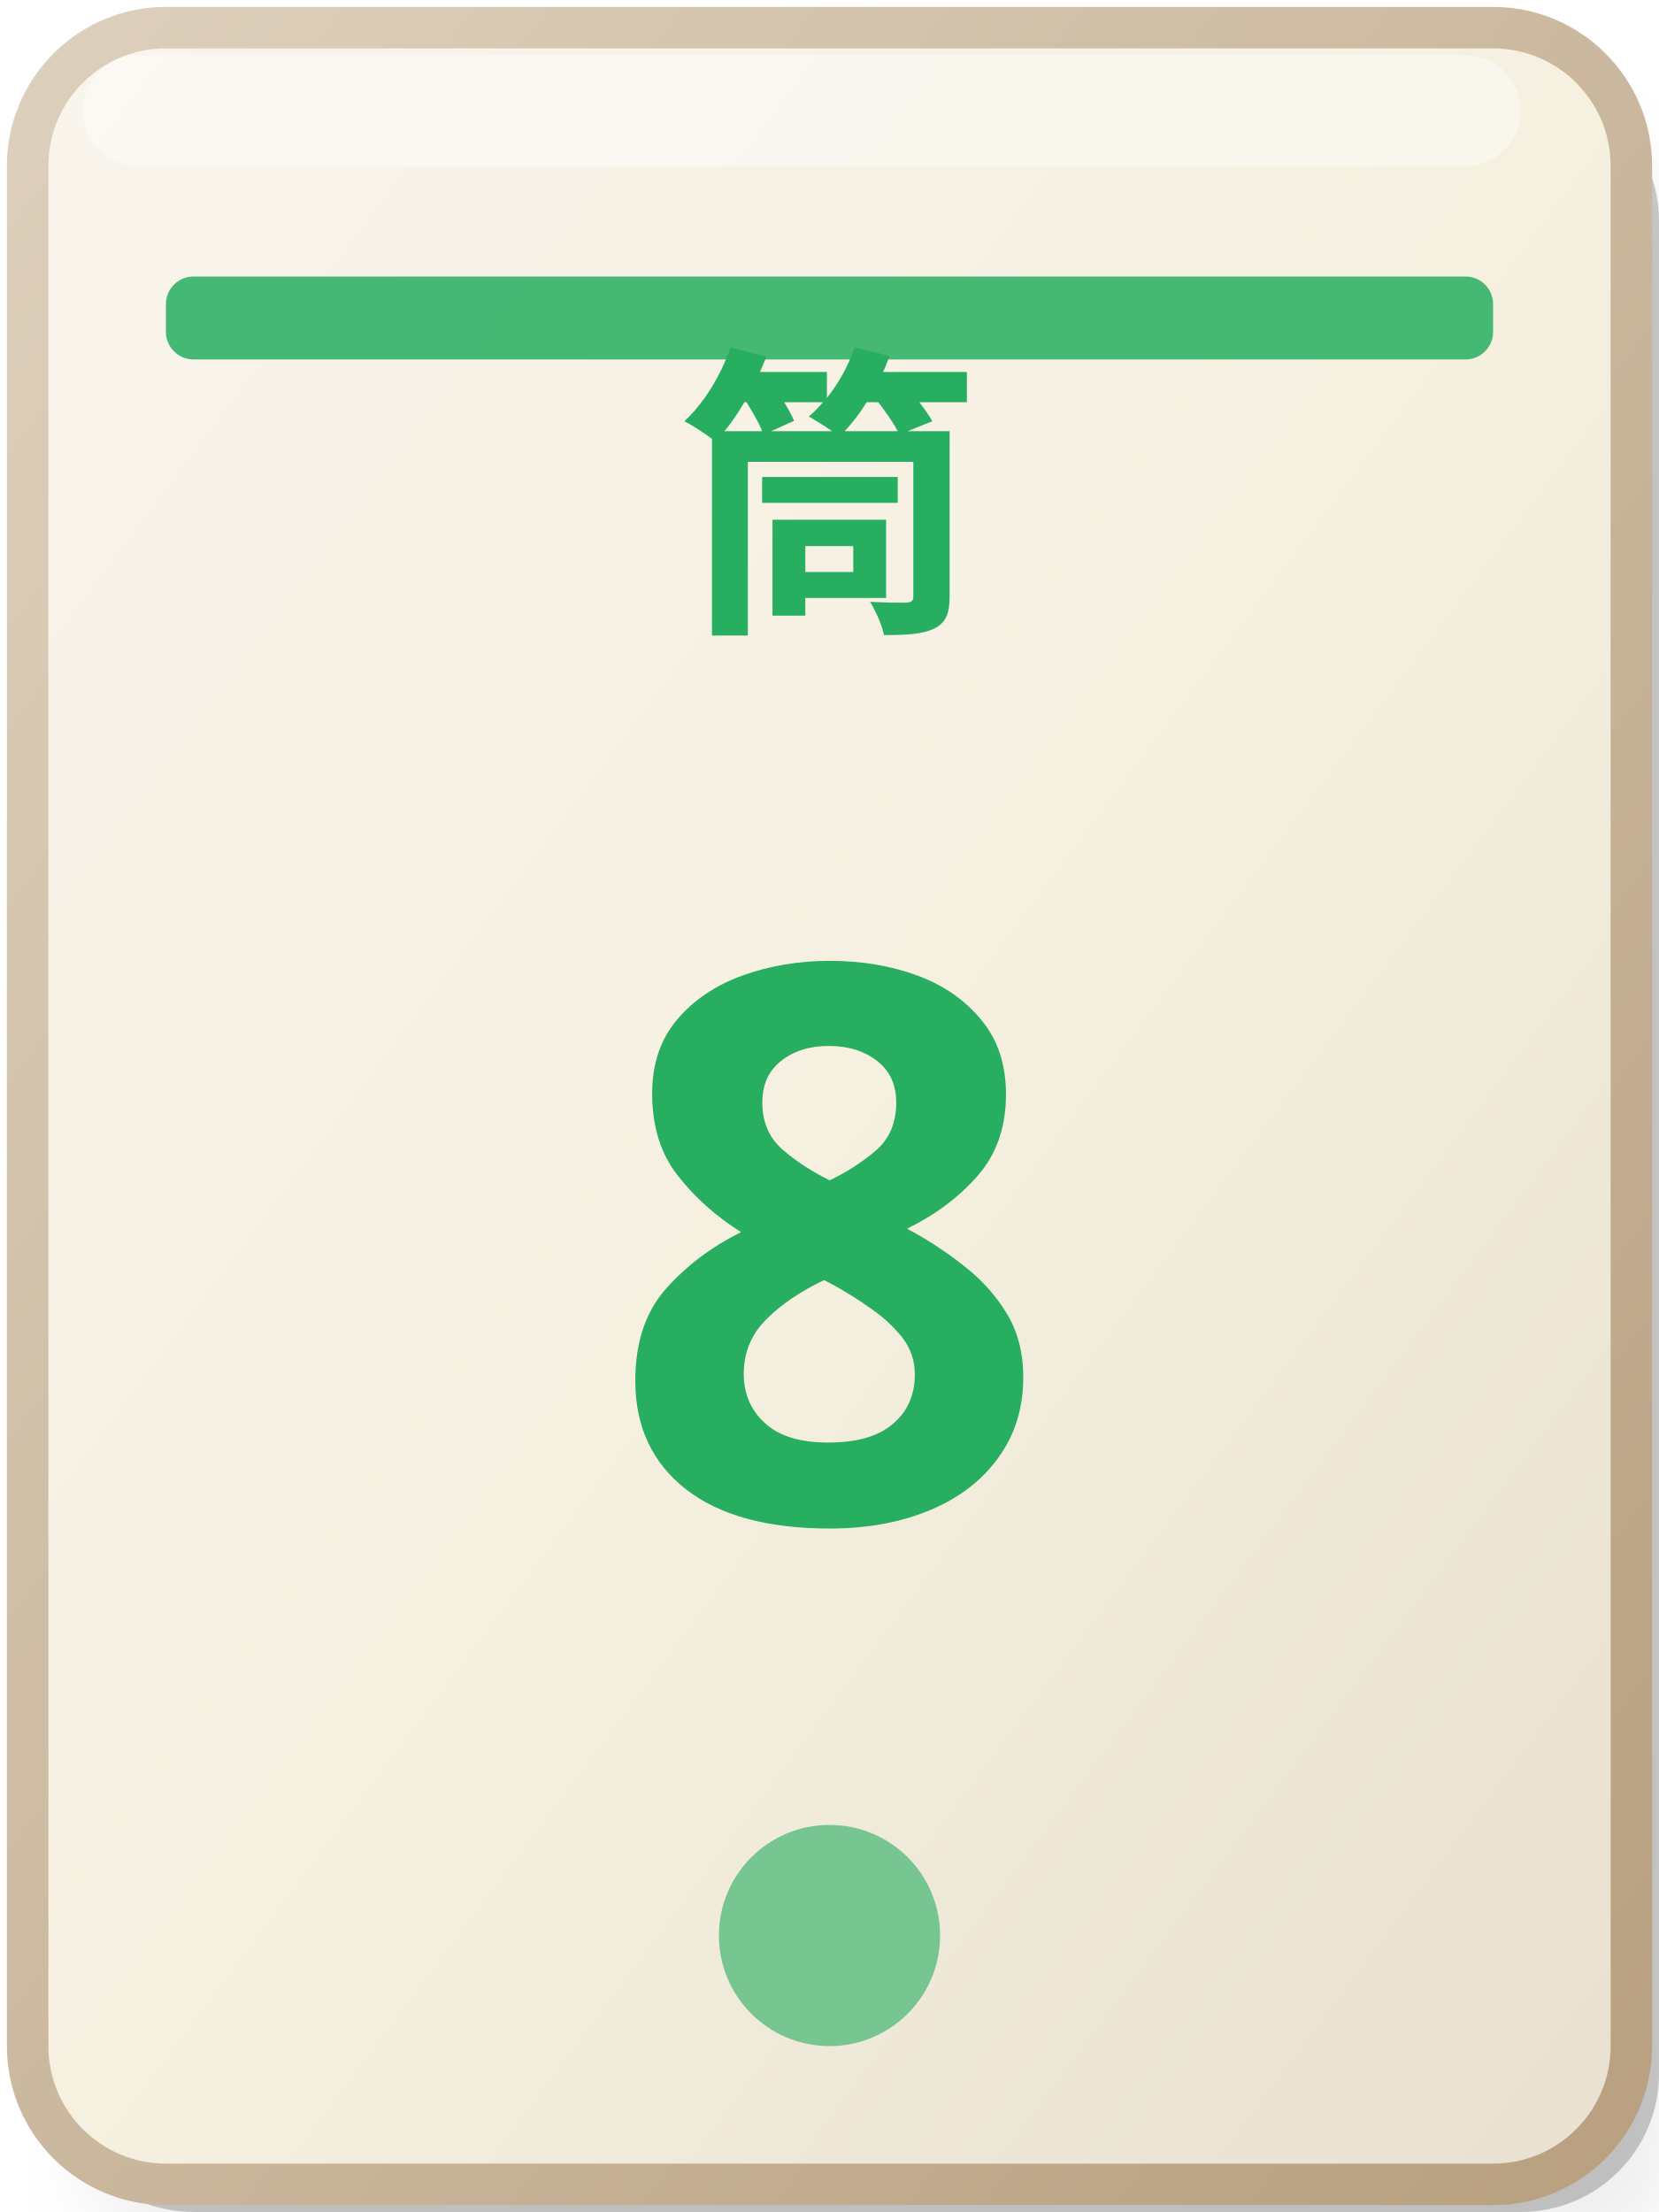
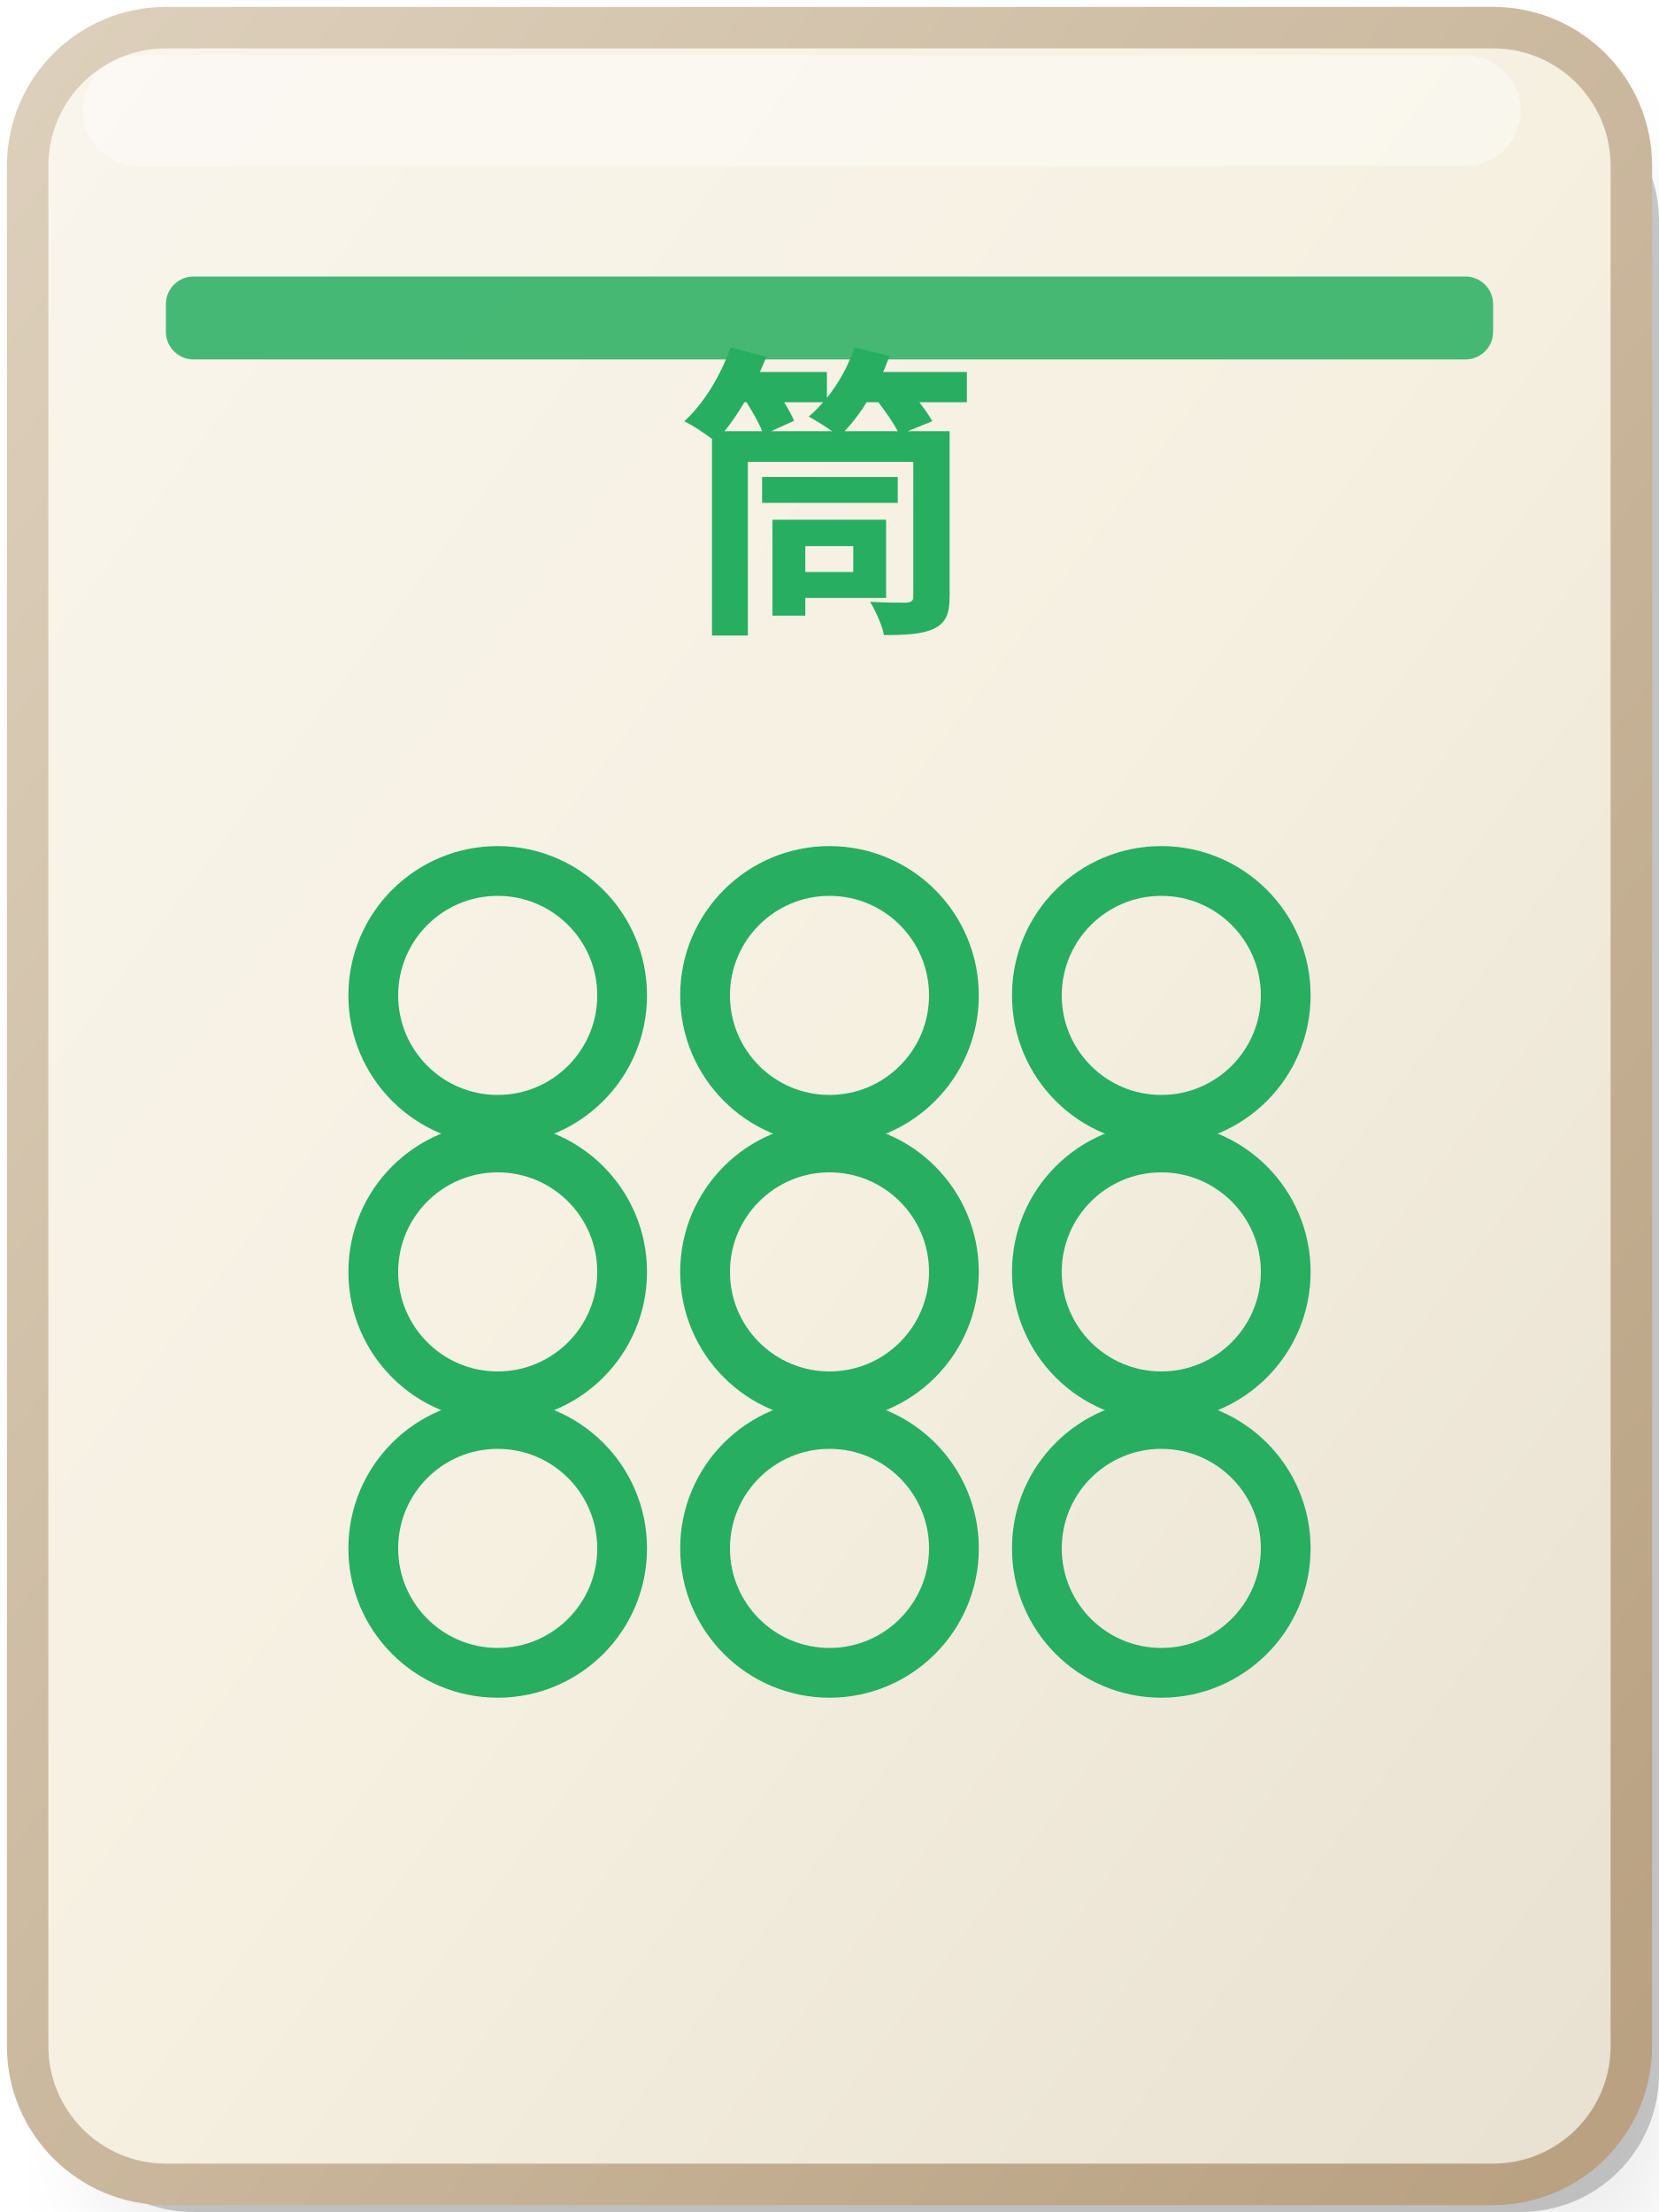
<svg xmlns="http://www.w3.org/2000/svg" width="60" height="80" viewBox="0 0 60 80">
  <defs>
    <filter id="shadow" x="-10%" y="-10%" width="130%" height="140%">
      <feDropShadow dx="1" dy="2" stdDeviation="1.5" flood-color="#00000055" />
    </filter>
-   </defs>
-   <defs>
    <linearGradient id="face" x1="0%" y1="0%" x2="100%" y2="100%">
      <stop offset="0%" stop-color="#faf5ed" />
      <stop offset="50%" stop-color="#f5f0e0" />
      <stop offset="100%" stop-color="#e8e0d0" />
    </linearGradient>
    <linearGradient id="border" x1="0%" y1="0%" x2="100%" y2="100%">
      <stop offset="0%" stop-color="#ddd0bc" />
      <stop offset="100%" stop-color="#b8a080" />
    </linearGradient>
  </defs>
  <rect x="2" y="3" width="58" height="77" rx="5" fill="#00000033" filter="url(#shadow)" />
  <rect x="1" y="1" width="58" height="78" rx="5" fill="url(#face)" stroke="url(#border)" stroke-width="1.5" />
  <rect x="3" y="2" width="52" height="4" rx="2" fill="rgba(255,255,255,0.4)" />
  <rect x="6" y="10" width="48" height="3" rx="1" fill="#27ae60" opacity="0.85" />
  <text x="30" y="22" text-anchor="middle" font-family="Noto Sans TC, sans-serif" font-size="11" fill="#27ae60" font-weight="700">筒</text>
-   <text x="30" y="55" text-anchor="middle" font-family="Noto Sans TC, sans-serif" font-size="28" fill="#27ae60" font-weight="900">8</text>
-   <circle cx="30" cy="70" r="4" fill="#27ae60" opacity="0.6" />
+   <circle cx="18" cy="36" r="4.5" fill="none" stroke="#27ae60" stroke-width="1.8" />
+   <circle cx="30" cy="36" r="4.5" fill="none" stroke="#27ae60" stroke-width="1.8" />
+   <circle cx="42" cy="36" r="4.5" fill="none" stroke="#27ae60" stroke-width="1.8" />
+   <circle cx="18" cy="46" r="4.5" fill="none" stroke="#27ae60" stroke-width="1.8" />
+   <circle cx="30" cy="46" r="4.5" fill="none" stroke="#27ae60" stroke-width="1.8" />
+   <circle cx="42" cy="46" r="4.5" fill="none" stroke="#27ae60" stroke-width="1.8" />
+   <circle cx="18" cy="56" r="4.5" fill="none" stroke="#27ae60" stroke-width="1.8" />
+   <circle cx="30" cy="56" r="4.5" fill="none" stroke="#27ae60" stroke-width="1.8" />
+   <circle cx="42" cy="56" r="4.5" fill="none" stroke="#27ae60" stroke-width="1.8" />
</svg>
